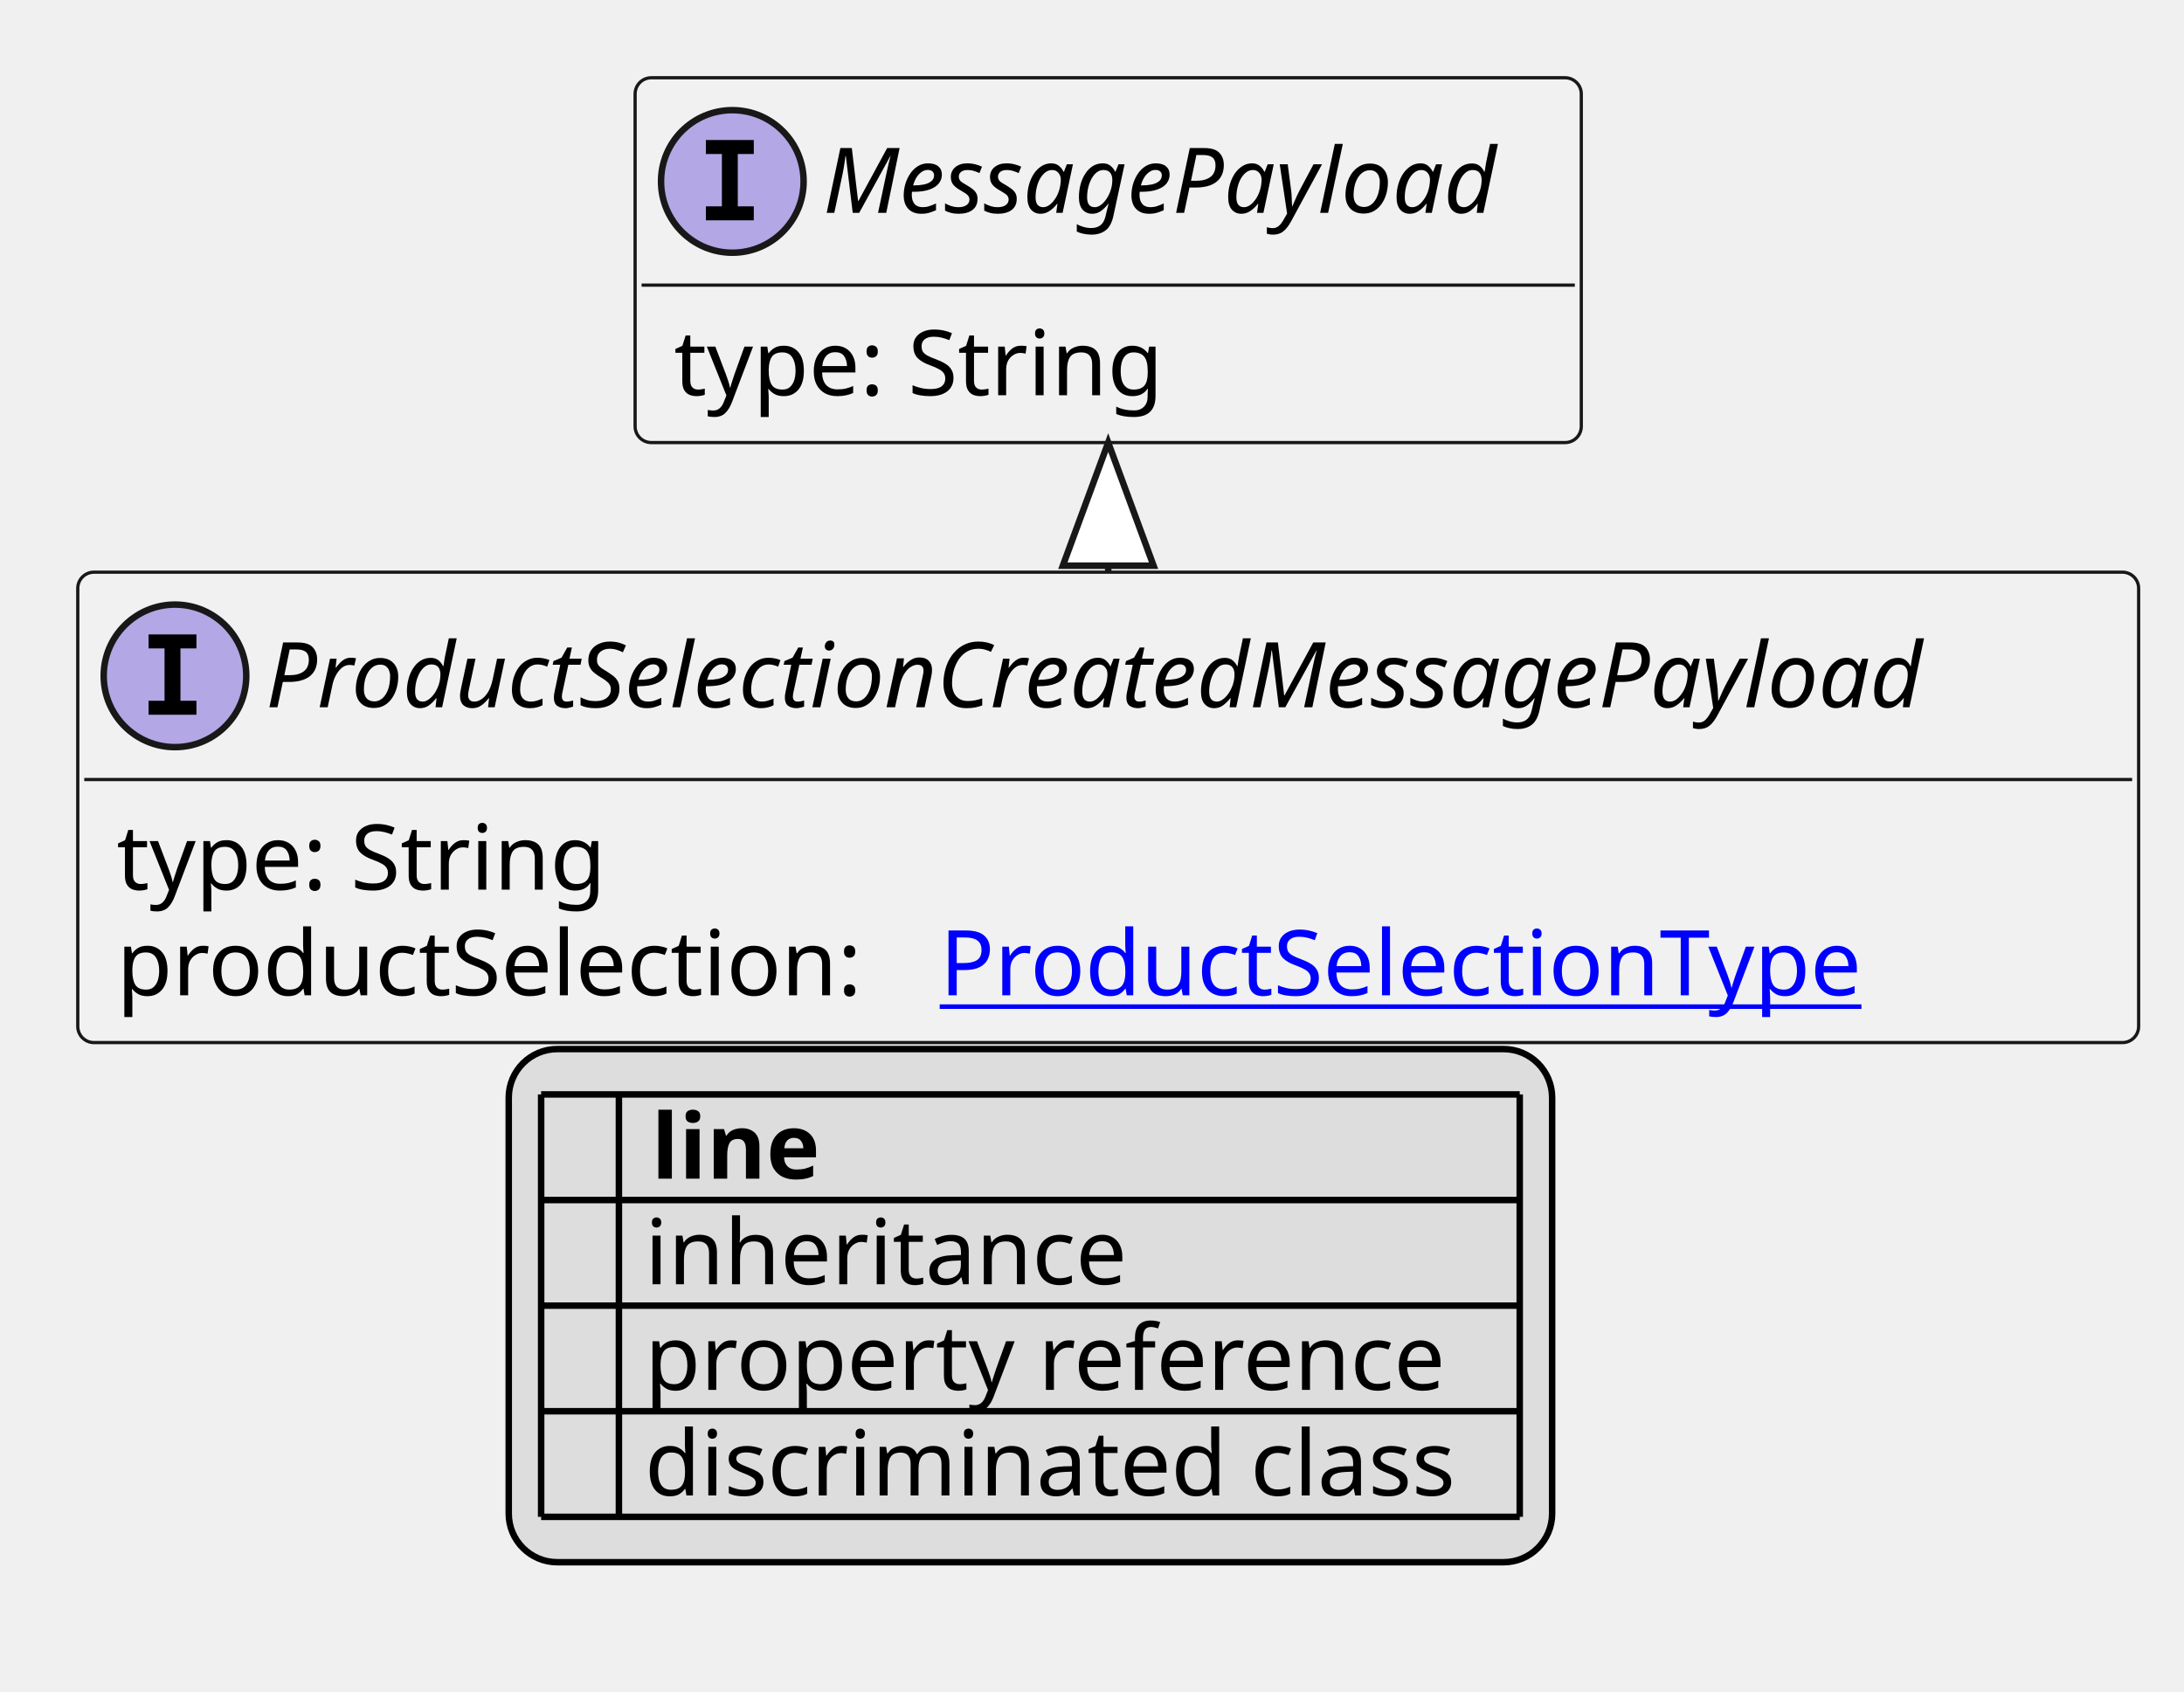
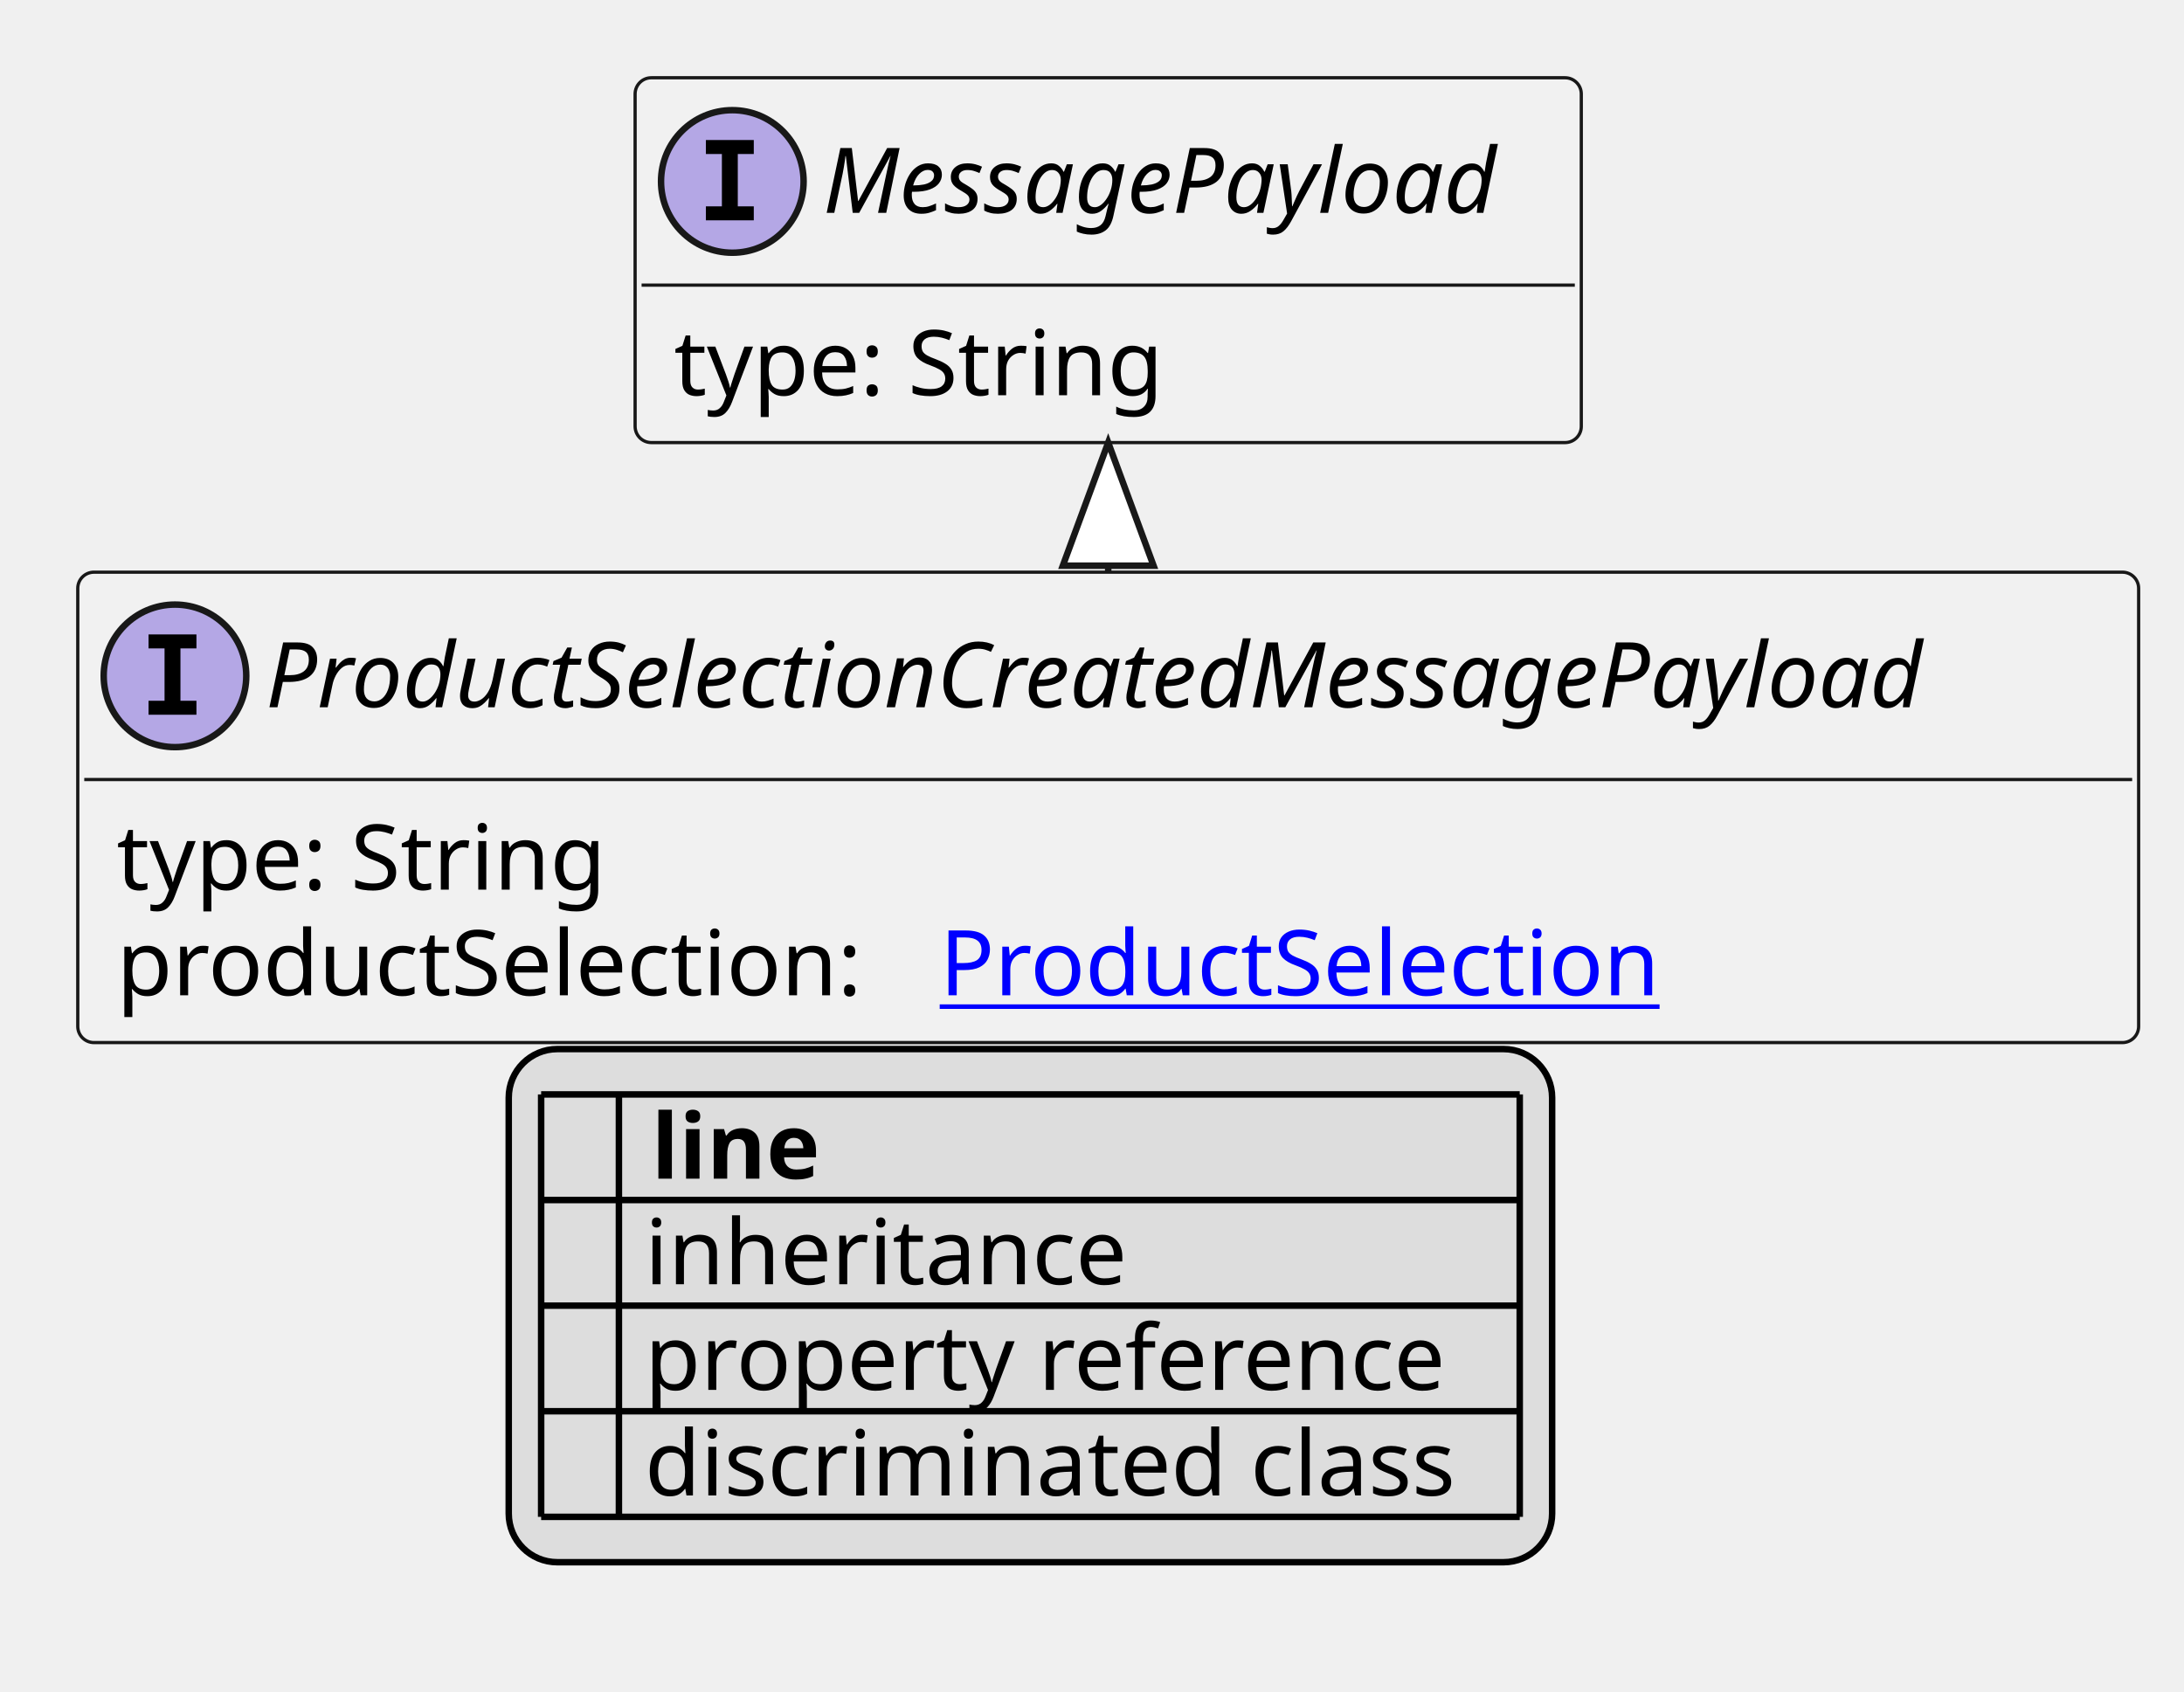
<svg xmlns="http://www.w3.org/2000/svg" xmlns:xlink="http://www.w3.org/1999/xlink" contentStyleType="text/css" height="261px" preserveAspectRatio="none" style="width:337px;height:261px;background:#FFFFFF;" version="1.1" viewBox="0 0 337 261" width="337px" zoomAndPan="magnify">
  <defs>
-     <filter height="1" id="b1gzmx7wx66ss00" width="1" x="0" y="0">
+     <filter height="1" id="b1fv24aq1wrd2o0" width="1" x="0" y="0">
      <feFlood flood-color="#000000" result="flood" />
      <feComposite in="SourceGraphic" in2="flood" operator="over" />
    </filter>
-     <filter height="1" id="b1gzmx7wx66ss01" width="1" x="0" y="0">
+     <filter height="1" id="b1fv24aq1wrd2o1" width="1" x="0" y="0">
      <feFlood flood-color="#008000" result="flood" />
      <feComposite in="SourceGraphic" in2="flood" operator="over" />
    </filter>
-     <filter height="1" id="b1gzmx7wx66ss02" width="1" x="0" y="0">
+     <filter height="1" id="b1fv24aq1wrd2o2" width="1" x="0" y="0">
      <feFlood flood-color="#0000FF" result="flood" />
      <feComposite in="SourceGraphic" in2="flood" operator="over" />
    </filter>
  </defs>
  <g>
    <a href="ProductSelectionCreatedMessagePayload.svg" target="_top" title="ProductSelectionCreatedMessagePayload.svg" xlink:actuate="onRequest" xlink:href="ProductSelectionCreatedMessagePayload.svg" xlink:show="new" xlink:title="ProductSelectionCreatedMessagePayload.svg" xlink:type="simple">
      <g id="elem_ProductSelectionCreatedMessagePayload">
        <rect codeLine="10" fill="#F1F1F1" height="72.594" id="ProductSelectionCreatedMessagePayload" rx="2.5" ry="2.5" style="stroke:#181818;stroke-width:0.5;" width="318" x="12" y="88.297" />
        <ellipse cx="27" cy="104.297" fill="#B4A7E5" rx="11" ry="11" style="stroke:#181818;stroke-width:1.0;" />
        <path d="M22.922,100.062 L22.922,97.906 L30.312,97.906 L30.312,100.062 L27.844,100.062 L27.844,108.141 L30.312,108.141 L30.312,110.297 L22.922,110.297 L22.922,108.141 L25.391,108.141 L25.391,100.062 L22.922,100.062 Z " fill="#000000" />
        <text fill="#000000" font-family="sans-serif" font-size="14" font-style="italic" lengthAdjust="spacing" textLength="286" x="41" y="109.144">ProductSelectionCreatedMessagePayload</text>
        <line style="stroke:#181818;stroke-width:0.5;" x1="13" x2="329" y1="120.297" y2="120.297" />
        <text fill="#000000" font-family="sans-serif" font-size="14" lengthAdjust="spacing" textLength="79" x="18" y="137.292">type: String</text>
        <text fill="#000000" font-family="sans-serif" font-size="14" lengthAdjust="spacing" textLength="123" x="18" y="153.589">productSelection:</text>
-         <a href="ProductSelectionType.svg" target="_top" title="ProductSelectionType.svg" xlink:actuate="onRequest" xlink:href="ProductSelectionType.svg" xlink:show="new" xlink:title="ProductSelectionType.svg" xlink:type="simple">
-           <text fill="#0000FF" font-family="sans-serif" font-size="14" lengthAdjust="spacing" text-decoration="underline" textLength="152" x="145" y="153.589">ProductSelectionType</text>
+         <a href="ProductSelection.svg" target="_top" title="ProductSelection.svg" xlink:actuate="onRequest" xlink:href="ProductSelection.svg" xlink:show="new" xlink:title="ProductSelection.svg" xlink:type="simple">
+           <text fill="#0000FF" font-family="sans-serif" font-size="14" lengthAdjust="spacing" text-decoration="underline" textLength="118" x="145" y="153.589">ProductSelection</text>
        </a>
      </g>
    </a>
    <a href="MessagePayload.svg" target="_top" title="MessagePayload.svg" xlink:actuate="onRequest" xlink:href="MessagePayload.svg" xlink:show="new" xlink:title="MessagePayload.svg" xlink:type="simple">
      <g id="elem_MessagePayload">
        <rect codeLine="14" fill="#F1F1F1" height="56.297" id="MessagePayload" rx="2.5" ry="2.5" style="stroke:#181818;stroke-width:0.5;" width="146" x="98" y="12" />
        <ellipse cx="113" cy="28" fill="#B4A7E5" rx="11" ry="11" style="stroke:#181818;stroke-width:1.0;" />
        <path d="M108.922,23.766 L108.922,21.609 L116.312,21.609 L116.312,23.766 L113.844,23.766 L113.844,31.844 L116.312,31.844 L116.312,34 L108.922,34 L108.922,31.844 L111.391,31.844 L111.391,23.766 L108.922,23.766 Z " fill="#000000" />
        <text fill="#000000" font-family="sans-serif" font-size="14" font-style="italic" lengthAdjust="spacing" textLength="114" x="127" y="32.847">MessagePayload</text>
        <line style="stroke:#181818;stroke-width:0.5;" x1="99" x2="243" y1="44" y2="44" />
        <text fill="#000000" font-family="sans-serif" font-size="14" lengthAdjust="spacing" textLength="79" x="104" y="60.995">type: String</text>
      </g>
    </a>
    <line style="stroke:#181818;stroke-width:1.0;" x1="171" x2="171" y1="68.297" y2="88.297" />
    <polygon fill="#FFFFFF" points="171,68.297,164,87.297,178,87.297,171,68.297" style="stroke:#181818;stroke-width:1.0;" />
    <rect fill="#DDDDDD" height="79.188" id="_legend" rx="7.5" ry="7.5" style="stroke:#000000;stroke-width:1.0;" width="161" x="78.5" y="161.891" />
    <text fill="#000000" font-family="sans-serif" font-size="14" font-weight="bold" lengthAdjust="spacing" textLength="5" x="83.5" y="181.886"> </text>
    <text fill="#000000" font-family="sans-serif" font-size="14" font-weight="bold" lengthAdjust="spacing" textLength="28" x="100.5" y="181.886">line</text>
-     <text fill="#000000" filter="url(#b1gzmx7wx66ss00)" font-family="sans-serif" font-size="14" lengthAdjust="spacing" textLength="12" x="83.5" y="198.183">   </text>
+     <text fill="#000000" filter="url(#b1fv24aq1wrd2o0)" font-family="sans-serif" font-size="14" lengthAdjust="spacing" textLength="12" x="83.5" y="198.183">   </text>
    <text fill="#000000" font-family="sans-serif" font-size="14" lengthAdjust="spacing" textLength="77" x="99.5" y="198.183">inheritance</text>
-     <text fill="#000000" filter="url(#b1gzmx7wx66ss01)" font-family="sans-serif" font-size="14" lengthAdjust="spacing" textLength="12" x="83.5" y="214.48">   </text>
+     <text fill="#000000" filter="url(#b1fv24aq1wrd2o1)" font-family="sans-serif" font-size="14" lengthAdjust="spacing" textLength="12" x="83.5" y="214.48">   </text>
    <text fill="#000000" font-family="sans-serif" font-size="14" lengthAdjust="spacing" textLength="129" x="99.5" y="214.48">property reference</text>
-     <text fill="#000000" filter="url(#b1gzmx7wx66ss02)" font-family="sans-serif" font-size="14" lengthAdjust="spacing" textLength="12" x="83.5" y="230.776">   </text>
+     <text fill="#000000" filter="url(#b1fv24aq1wrd2o2)" font-family="sans-serif" font-size="14" lengthAdjust="spacing" textLength="12" x="83.5" y="230.776">   </text>
    <text fill="#000000" font-family="sans-serif" font-size="14" lengthAdjust="spacing" textLength="131" x="99.5" y="230.776">discriminated class</text>
    <line style="stroke:#000000;stroke-width:1.0;" x1="83.5" x2="234.5" y1="168.891" y2="168.891" />
    <line style="stroke:#000000;stroke-width:1.0;" x1="83.5" x2="234.5" y1="185.188" y2="185.188" />
    <line style="stroke:#000000;stroke-width:1.0;" x1="83.5" x2="234.5" y1="201.484" y2="201.484" />
    <line style="stroke:#000000;stroke-width:1.0;" x1="83.5" x2="234.5" y1="217.781" y2="217.781" />
    <line style="stroke:#000000;stroke-width:1.0;" x1="83.5" x2="234.5" y1="234.078" y2="234.078" />
    <line style="stroke:#000000;stroke-width:1.0;" x1="83.5" x2="83.5" y1="168.891" y2="234.078" />
    <line style="stroke:#000000;stroke-width:1.0;" x1="95.5" x2="95.5" y1="168.891" y2="234.078" />
    <line style="stroke:#000000;stroke-width:1.0;" x1="234.5" x2="234.5" y1="168.891" y2="234.078" />
  </g>
</svg>
